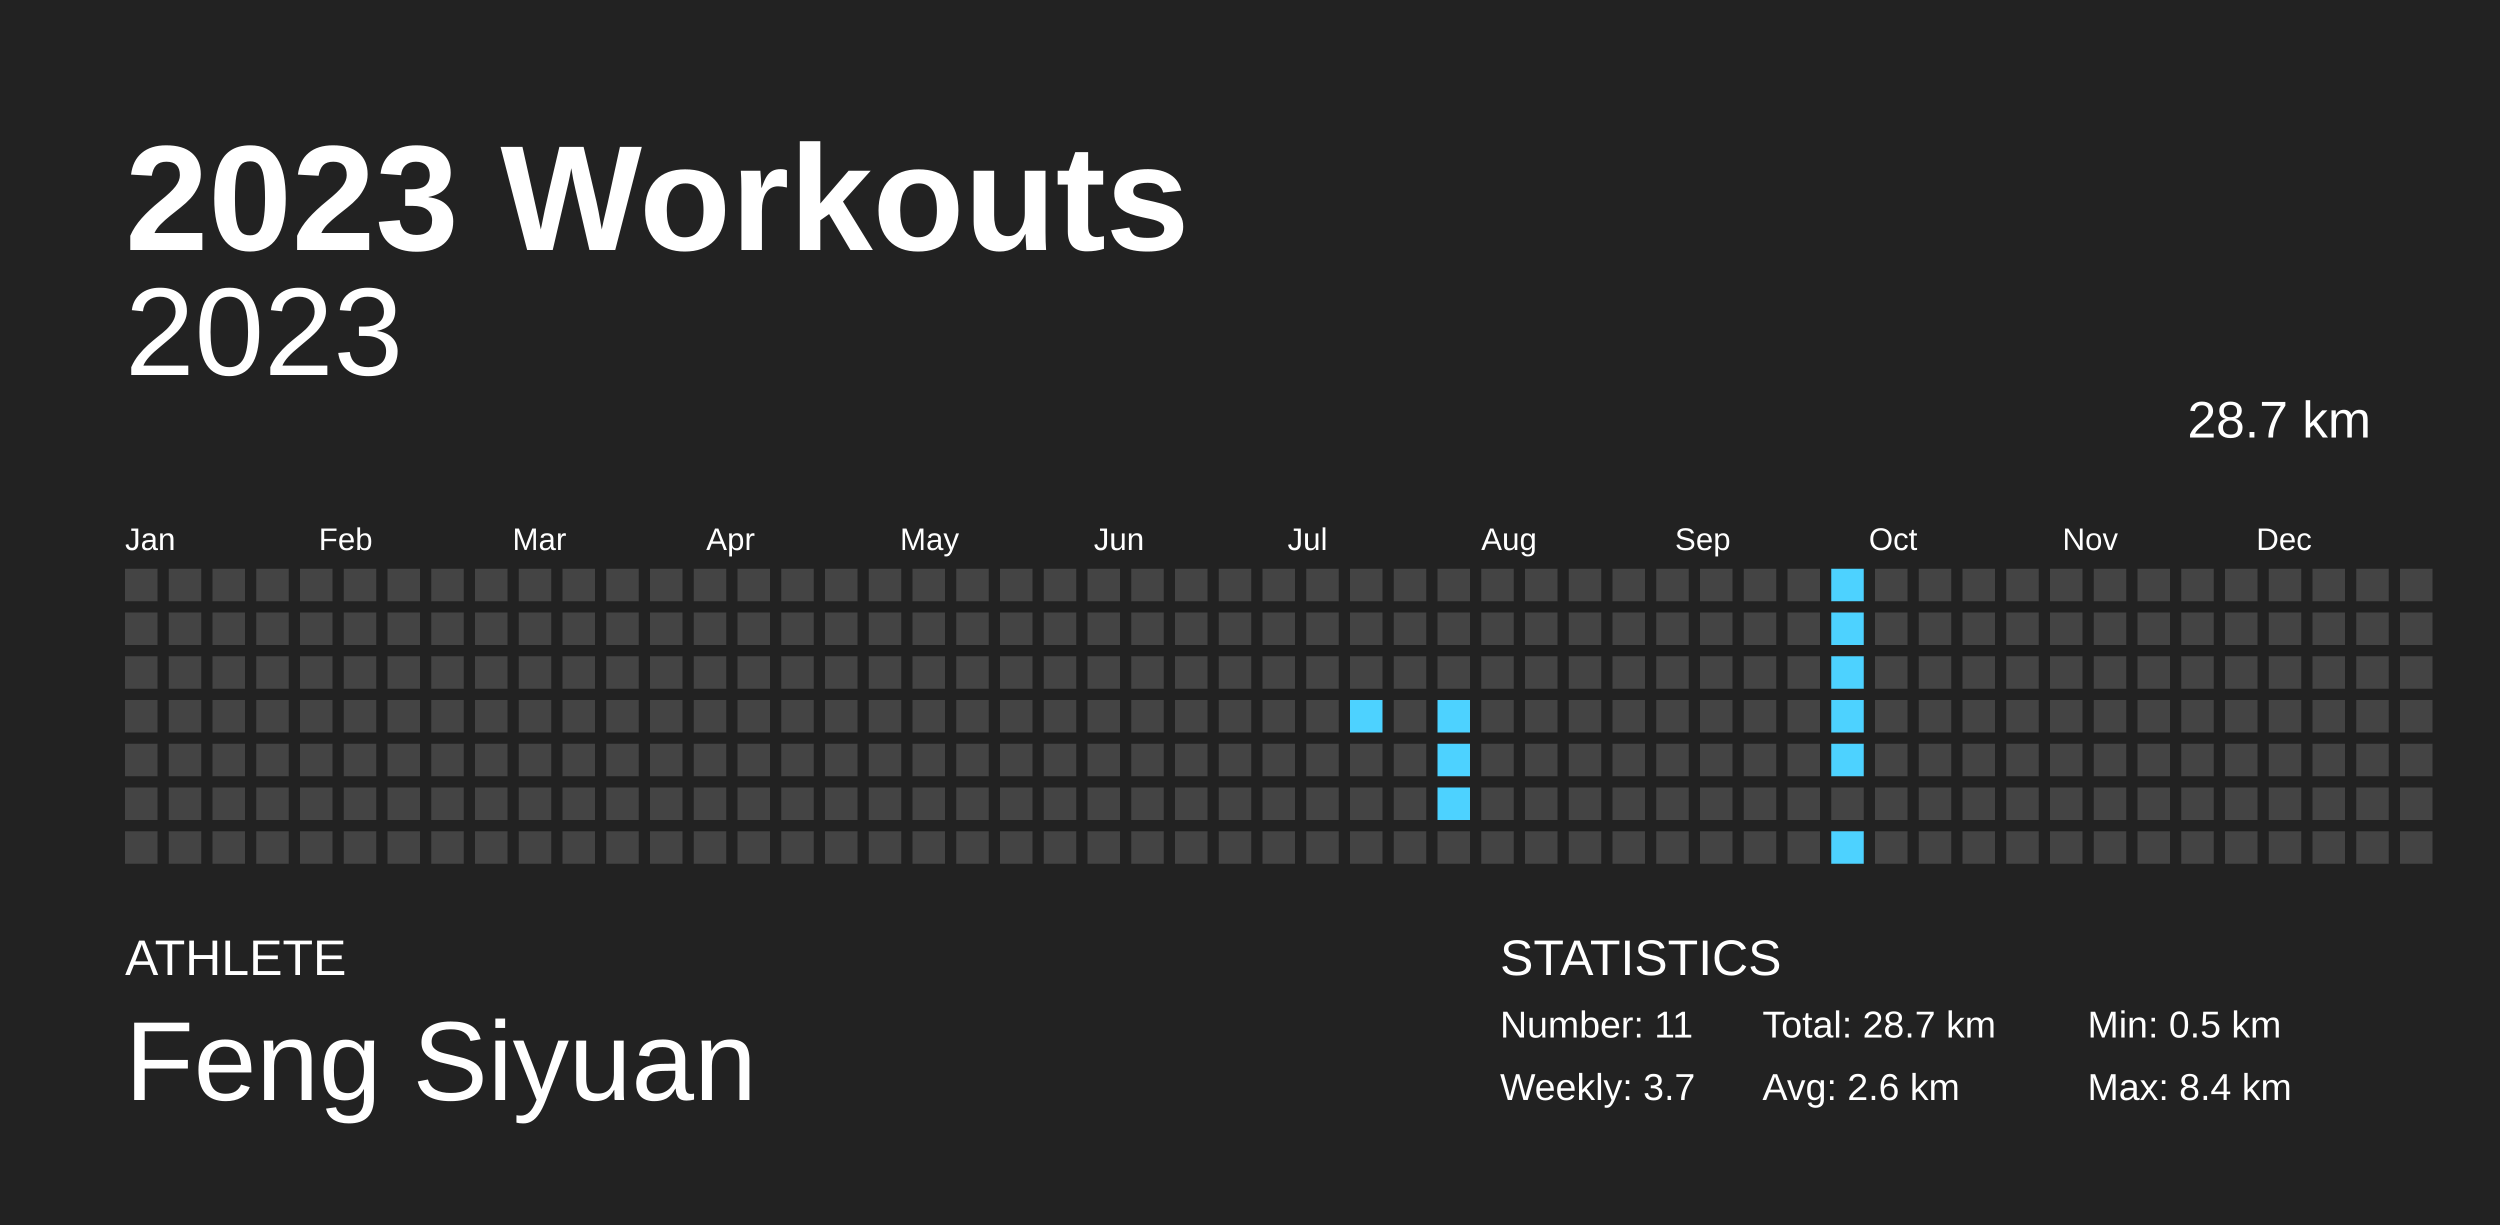
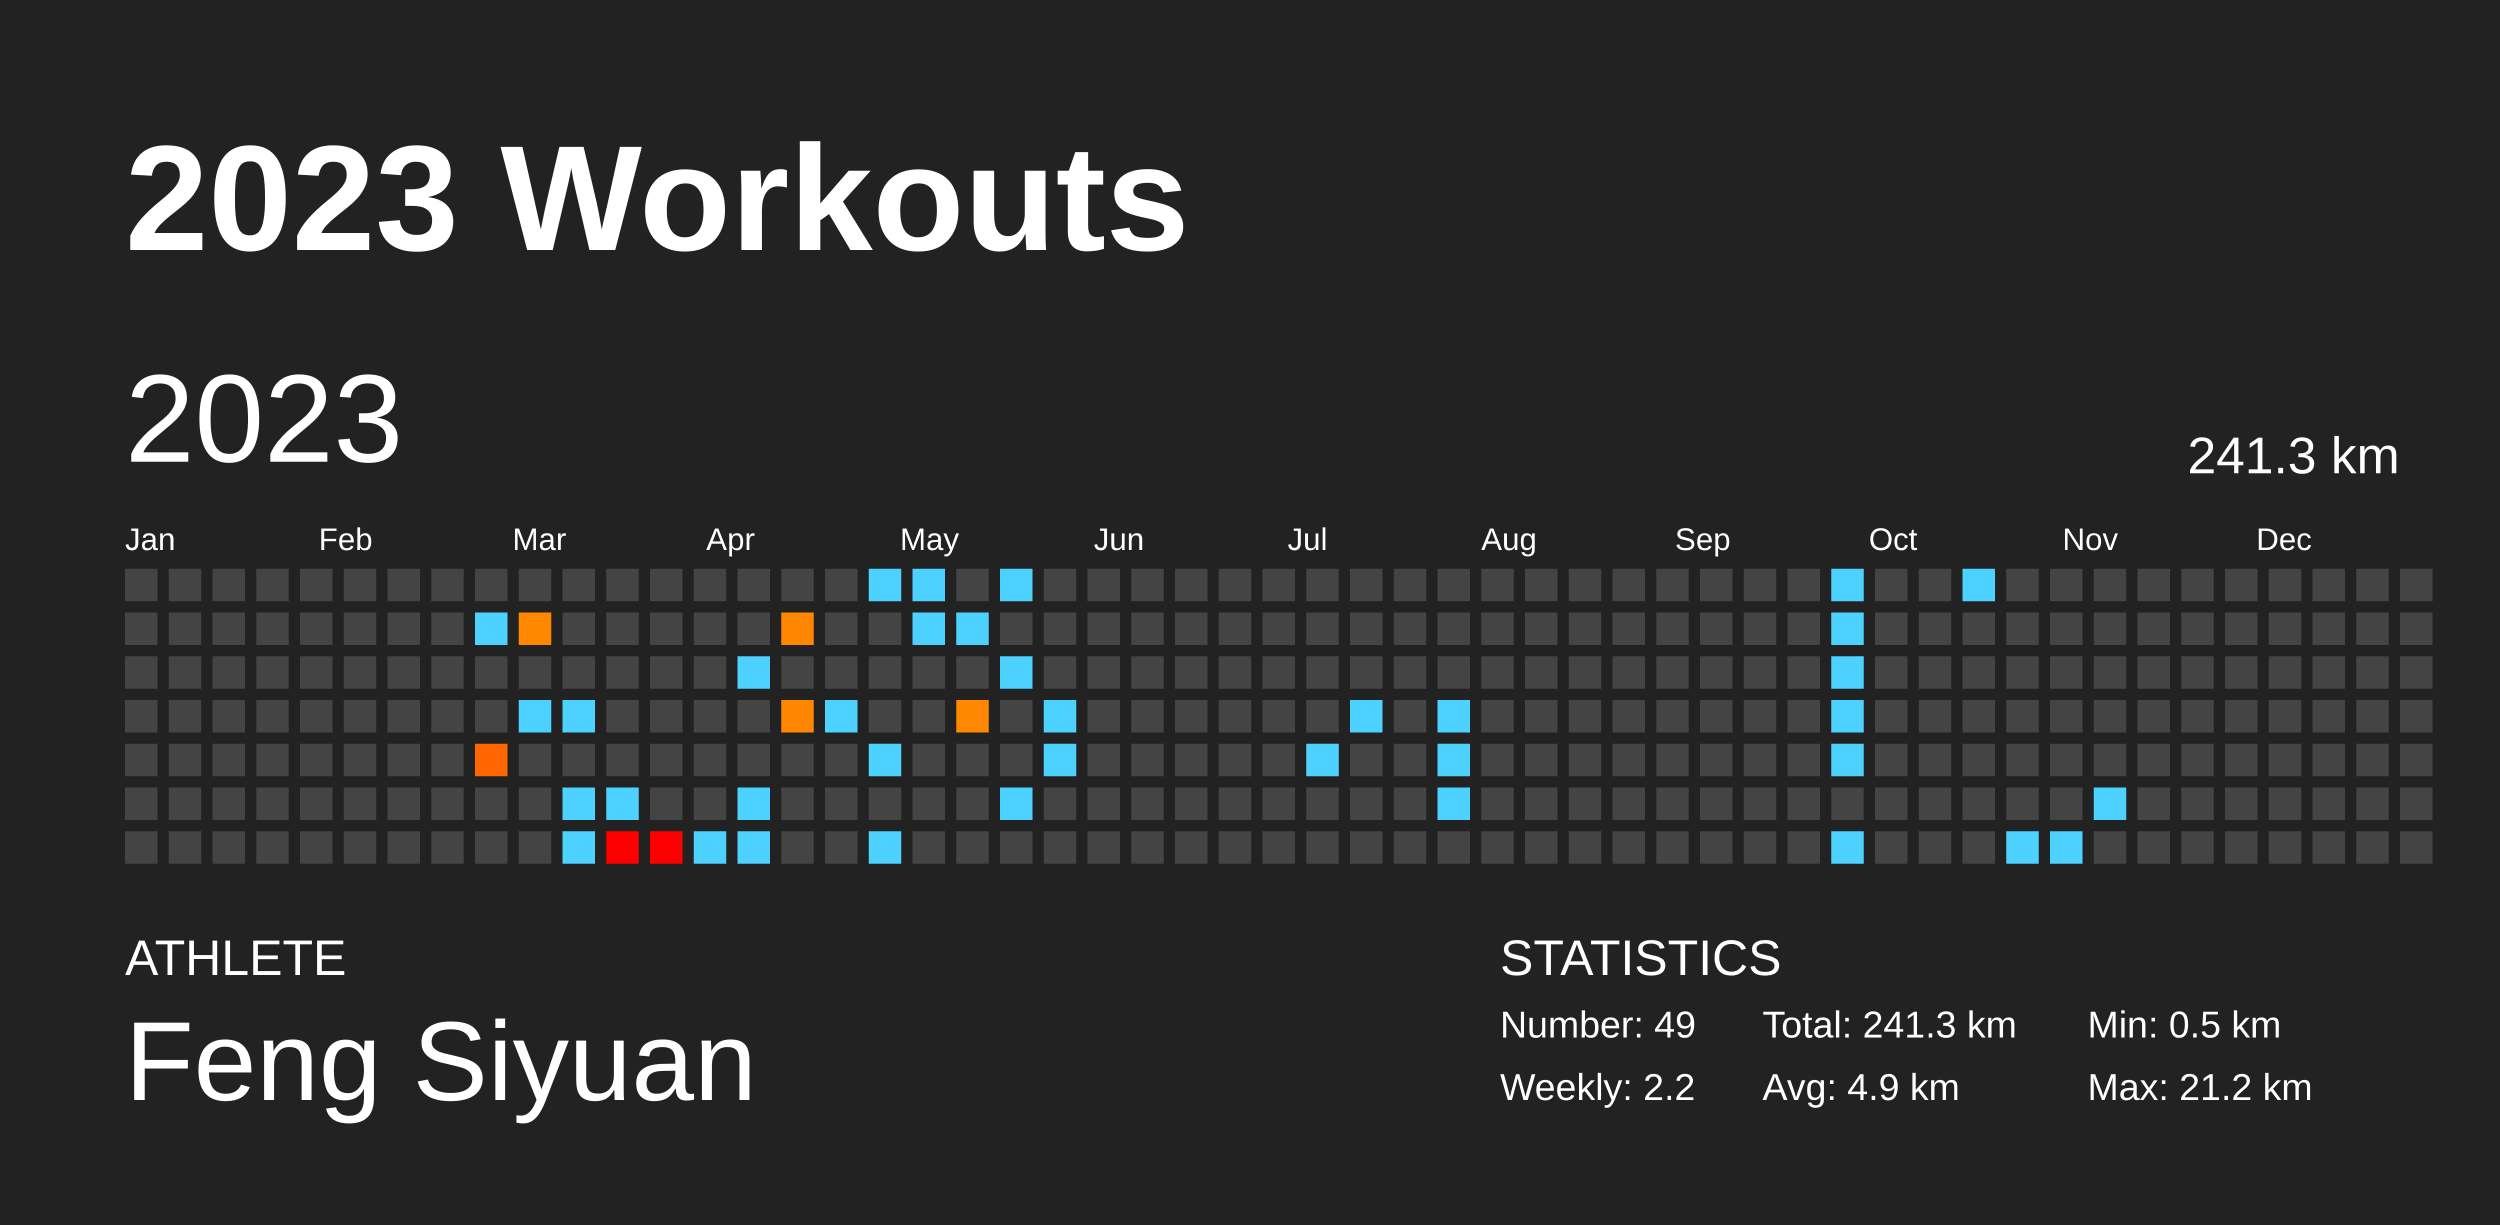
<svg xmlns="http://www.w3.org/2000/svg" baseProfile="full" height="98mm" version="1.1" viewBox="0,0,200,98" width="200mm">
  <defs />
  <rect fill="#222222" height="98" width="200" x="0" y="0" />
  <text fill="#FFFFFF" style="font-size:12px; font-family:Arial; font-weight:bold;" x="10" y="20">2023 Workouts</text>
  <text fill="#FFFFFF" style="font-size:4px; font-family:Arial" x="10" y="78">ATHLETE</text>
  <text fill="#FFFFFF" style="font-size:9px; font-family:Arial" x="10" y="88">Feng Siyuan</text>
  <text fill="#FFFFFF" style="font-size:4px; font-family:Arial" x="120" y="78">STATISTICS</text>
-   <text fill="#FFFFFF" style="font-size:3px; font-family:Arial" x="120" y="83">Number: 11</text>
-   <text fill="#FFFFFF" style="font-size:3px; font-family:Arial" x="120" y="88">Weekly: 3.7</text>
-   <text fill="#FFFFFF" style="font-size:3px; font-family:Arial" x="141" y="83">Total: 28.7 km</text>
-   <text fill="#FFFFFF" style="font-size:3px; font-family:Arial" x="141" y="88">Avg: 2.6 km</text>
+   <text fill="#FFFFFF" style="font-size:3px; font-family:Arial" x="120" y="83">Number: 49</text>
+   <text fill="#FFFFFF" style="font-size:3px; font-family:Arial" x="120" y="88">Weekly: 2.2</text>
+   <text fill="#FFFFFF" style="font-size:3px; font-family:Arial" x="141" y="83">Total: 241.3 km</text>
+   <text fill="#FFFFFF" style="font-size:3px; font-family:Arial" x="141" y="88">Avg: 4.9 km</text>
  <text fill="#FFFFFF" style="font-size:3px; font-family:Arial" x="167" y="83">Min: 0.5 km</text>
-   <text fill="#FFFFFF" style="font-size:3px; font-family:Arial" x="167" y="88">Max: 8.4 km</text>
-   <text alignment-baseline="hanging" fill="#FFFFFF" style="font-size:10.0px; font-family:Arial;" x="10" y="30">2023</text>
-   <text alignment-baseline="hanging" fill="#FFFFFF" style="font-size:4.125px; font-family:Arial;" x="175" y="35">28.7 km</text>
+   <text fill="#FFFFFF" style="font-size:3px; font-family:Arial" x="167" y="88">Max: 21.2 km</text>
+   <text dominant-baseline="hanging" fill="#FFFFFF" style="font-size:10.0px; font-family:Arial;" x="10" y="30">2023</text>
+   <text dominant-baseline="hanging" fill="#FFFFFF" style="font-size:4.125px; font-family:Arial;" x="175" y="35">241.3 km</text>
  <text fill="#FFFFFF" style="font-size:2.5px; font-family:Arial" x="10.0" y="44">Jan</text>
  <text fill="#FFFFFF" style="font-size:2.5px; font-family:Arial" x="25.5" y="44">Feb</text>
  <text fill="#FFFFFF" style="font-size:2.5px; font-family:Arial" x="41.0" y="44">Mar</text>
  <text fill="#FFFFFF" style="font-size:2.5px; font-family:Arial" x="56.5" y="44">Apr</text>
  <text fill="#FFFFFF" style="font-size:2.5px; font-family:Arial" x="72.0" y="44">May</text>
  <text fill="#FFFFFF" style="font-size:2.5px; font-family:Arial" x="87.5" y="44">Jun</text>
  <text fill="#FFFFFF" style="font-size:2.5px; font-family:Arial" x="103.0" y="44">Jul</text>
  <text fill="#FFFFFF" style="font-size:2.5px; font-family:Arial" x="118.5" y="44">Aug</text>
  <text fill="#FFFFFF" style="font-size:2.5px; font-family:Arial" x="134.0" y="44">Sep</text>
  <text fill="#FFFFFF" style="font-size:2.5px; font-family:Arial" x="149.5" y="44">Oct</text>
  <text fill="#FFFFFF" style="font-size:2.5px; font-family:Arial" x="165.0" y="44">Nov</text>
  <text fill="#FFFFFF" style="font-size:2.5px; font-family:Arial" x="180.5" y="44">Dec</text>
  <rect fill="#444444" height="2.6" width="2.6" x="10.0" y="45.5" />
  <rect fill="#444444" height="2.6" width="2.6" x="10.0" y="49.0" />
  <rect fill="#444444" height="2.6" width="2.6" x="10.0" y="52.5" />
  <rect fill="#444444" height="2.6" width="2.6" x="10.0" y="56.0" />
  <rect fill="#444444" height="2.6" width="2.6" x="10.0" y="59.5" />
  <rect fill="#444444" height="2.6" width="2.6" x="10.0" y="63.0" />
  <rect fill="#444444" height="2.6" width="2.6" x="10.0" y="66.5" />
  <rect fill="#444444" height="2.6" width="2.6" x="13.5" y="45.5" />
  <rect fill="#444444" height="2.6" width="2.6" x="13.5" y="49.0" />
  <rect fill="#444444" height="2.6" width="2.6" x="13.5" y="52.5" />
  <rect fill="#444444" height="2.6" width="2.6" x="13.5" y="56.0" />
  <rect fill="#444444" height="2.6" width="2.6" x="13.5" y="59.5" />
  <rect fill="#444444" height="2.6" width="2.6" x="13.5" y="63.0" />
  <rect fill="#444444" height="2.6" width="2.6" x="13.5" y="66.5" />
  <rect fill="#444444" height="2.6" width="2.6" x="17.0" y="45.5" />
  <rect fill="#444444" height="2.6" width="2.6" x="17.0" y="49.0" />
  <rect fill="#444444" height="2.6" width="2.6" x="17.0" y="52.5" />
  <rect fill="#444444" height="2.6" width="2.6" x="17.0" y="56.0" />
  <rect fill="#444444" height="2.6" width="2.6" x="17.0" y="59.5" />
  <rect fill="#444444" height="2.6" width="2.6" x="17.0" y="63.0" />
  <rect fill="#444444" height="2.6" width="2.6" x="17.0" y="66.5" />
  <rect fill="#444444" height="2.6" width="2.6" x="20.5" y="45.5" />
  <rect fill="#444444" height="2.6" width="2.6" x="20.5" y="49.0" />
  <rect fill="#444444" height="2.6" width="2.6" x="20.5" y="52.5" />
  <rect fill="#444444" height="2.6" width="2.6" x="20.5" y="56.0" />
  <rect fill="#444444" height="2.6" width="2.6" x="20.5" y="59.5" />
  <rect fill="#444444" height="2.6" width="2.6" x="20.5" y="63.0" />
  <rect fill="#444444" height="2.6" width="2.6" x="20.5" y="66.5" />
  <rect fill="#444444" height="2.6" width="2.6" x="24.0" y="45.5" />
  <rect fill="#444444" height="2.6" width="2.6" x="24.0" y="49.0" />
  <rect fill="#444444" height="2.6" width="2.6" x="24.0" y="52.5" />
  <rect fill="#444444" height="2.6" width="2.6" x="24.0" y="56.0" />
  <rect fill="#444444" height="2.6" width="2.6" x="24.0" y="59.5" />
  <rect fill="#444444" height="2.6" width="2.6" x="24.0" y="63.0" />
  <rect fill="#444444" height="2.6" width="2.6" x="24.0" y="66.5" />
  <rect fill="#444444" height="2.6" width="2.6" x="27.5" y="45.5" />
  <rect fill="#444444" height="2.6" width="2.6" x="27.5" y="49.0" />
  <rect fill="#444444" height="2.6" width="2.6" x="27.5" y="52.5" />
  <rect fill="#444444" height="2.6" width="2.6" x="27.5" y="56.0" />
  <rect fill="#444444" height="2.6" width="2.6" x="27.5" y="59.5" />
  <rect fill="#444444" height="2.6" width="2.6" x="27.5" y="63.0" />
  <rect fill="#444444" height="2.6" width="2.6" x="27.5" y="66.5" />
  <rect fill="#444444" height="2.6" width="2.6" x="31.0" y="45.5" />
  <rect fill="#444444" height="2.6" width="2.6" x="31.0" y="49.0" />
  <rect fill="#444444" height="2.6" width="2.6" x="31.0" y="52.5" />
  <rect fill="#444444" height="2.6" width="2.6" x="31.0" y="56.0" />
  <rect fill="#444444" height="2.6" width="2.6" x="31.0" y="59.5" />
  <rect fill="#444444" height="2.6" width="2.6" x="31.0" y="63.0" />
  <rect fill="#444444" height="2.6" width="2.6" x="31.0" y="66.5" />
  <rect fill="#444444" height="2.6" width="2.6" x="34.5" y="45.5" />
  <rect fill="#444444" height="2.6" width="2.6" x="34.5" y="49.0" />
  <rect fill="#444444" height="2.6" width="2.6" x="34.5" y="52.5" />
  <rect fill="#444444" height="2.6" width="2.6" x="34.5" y="56.0" />
  <rect fill="#444444" height="2.6" width="2.6" x="34.5" y="59.5" />
  <rect fill="#444444" height="2.6" width="2.6" x="34.5" y="63.0" />
  <rect fill="#444444" height="2.6" width="2.6" x="34.5" y="66.5" />
  <rect fill="#444444" height="2.6" width="2.6" x="38.0" y="45.5" />
-   <rect fill="#444444" height="2.6" width="2.6" x="38.0" y="49.0" />
+   <rect fill="#4dd2ff" height="2.6" width="2.6" x="38.0" y="49.0" />
  <rect fill="#444444" height="2.6" width="2.6" x="38.0" y="52.5" />
  <rect fill="#444444" height="2.6" width="2.6" x="38.0" y="56.0" />
-   <rect fill="#444444" height="2.6" width="2.6" x="38.0" y="59.5" />
+   <rect fill="#ff6800" height="2.6" width="2.6" x="38.0" y="59.5" />
  <rect fill="#444444" height="2.6" width="2.6" x="38.0" y="63.0" />
  <rect fill="#444444" height="2.6" width="2.6" x="38.0" y="66.5" />
  <rect fill="#444444" height="2.6" width="2.6" x="41.5" y="45.5" />
-   <rect fill="#444444" height="2.6" width="2.6" x="41.5" y="49.0" />
+   <rect fill="#ff8800" height="2.6" width="2.6" x="41.5" y="49.0" />
  <rect fill="#444444" height="2.6" width="2.6" x="41.5" y="52.5" />
-   <rect fill="#444444" height="2.6" width="2.6" x="41.5" y="56.0" />
+   <rect fill="#4dd2ff" height="2.6" width="2.6" x="41.5" y="56.0" />
  <rect fill="#444444" height="2.6" width="2.6" x="41.5" y="59.5" />
  <rect fill="#444444" height="2.6" width="2.6" x="41.5" y="63.0" />
  <rect fill="#444444" height="2.6" width="2.6" x="41.5" y="66.5" />
  <rect fill="#444444" height="2.6" width="2.6" x="45.0" y="45.5" />
  <rect fill="#444444" height="2.6" width="2.6" x="45.0" y="49.0" />
  <rect fill="#444444" height="2.6" width="2.6" x="45.0" y="52.5" />
-   <rect fill="#444444" height="2.6" width="2.6" x="45.0" y="56.0" />
+   <rect fill="#4dd2ff" height="2.6" width="2.6" x="45.0" y="56.0" />
  <rect fill="#444444" height="2.6" width="2.6" x="45.0" y="59.5" />
-   <rect fill="#444444" height="2.6" width="2.6" x="45.0" y="63.0" />
-   <rect fill="#444444" height="2.6" width="2.6" x="45.0" y="66.5" />
+   <rect fill="#4dd2ff" height="2.6" width="2.6" x="45.0" y="63.0" />
+   <rect fill="#4dd2ff" height="2.6" width="2.6" x="45.0" y="66.5" />
  <rect fill="#444444" height="2.6" width="2.6" x="48.5" y="45.5" />
  <rect fill="#444444" height="2.6" width="2.6" x="48.5" y="49.0" />
  <rect fill="#444444" height="2.6" width="2.6" x="48.5" y="52.5" />
  <rect fill="#444444" height="2.6" width="2.6" x="48.5" y="56.0" />
  <rect fill="#444444" height="2.6" width="2.6" x="48.5" y="59.5" />
-   <rect fill="#444444" height="2.6" width="2.6" x="48.5" y="63.0" />
-   <rect fill="#444444" height="2.6" width="2.6" x="48.5" y="66.5" />
+   <rect fill="#4dd2ff" height="2.6" width="2.6" x="48.5" y="63.0" />
+   <rect fill="red" height="2.6" width="2.6" x="48.5" y="66.5" />
  <rect fill="#444444" height="2.6" width="2.6" x="52.0" y="45.5" />
  <rect fill="#444444" height="2.6" width="2.6" x="52.0" y="49.0" />
  <rect fill="#444444" height="2.6" width="2.6" x="52.0" y="52.5" />
  <rect fill="#444444" height="2.6" width="2.6" x="52.0" y="56.0" />
  <rect fill="#444444" height="2.6" width="2.6" x="52.0" y="59.5" />
  <rect fill="#444444" height="2.6" width="2.6" x="52.0" y="63.0" />
-   <rect fill="#444444" height="2.6" width="2.6" x="52.0" y="66.5" />
+   <rect fill="red" height="2.6" width="2.6" x="52.0" y="66.5" />
  <rect fill="#444444" height="2.6" width="2.6" x="55.5" y="45.5" />
  <rect fill="#444444" height="2.6" width="2.6" x="55.5" y="49.0" />
  <rect fill="#444444" height="2.6" width="2.6" x="55.5" y="52.5" />
  <rect fill="#444444" height="2.6" width="2.6" x="55.5" y="56.0" />
  <rect fill="#444444" height="2.6" width="2.6" x="55.5" y="59.5" />
  <rect fill="#444444" height="2.6" width="2.6" x="55.5" y="63.0" />
-   <rect fill="#444444" height="2.6" width="2.6" x="55.5" y="66.5" />
+   <rect fill="#4dd2ff" height="2.6" width="2.6" x="55.5" y="66.5" />
  <rect fill="#444444" height="2.6" width="2.6" x="59.0" y="45.5" />
  <rect fill="#444444" height="2.6" width="2.6" x="59.0" y="49.0" />
-   <rect fill="#444444" height="2.6" width="2.6" x="59.0" y="52.5" />
+   <rect fill="#4dd2ff" height="2.6" width="2.6" x="59.0" y="52.5" />
  <rect fill="#444444" height="2.6" width="2.6" x="59.0" y="56.0" />
  <rect fill="#444444" height="2.6" width="2.6" x="59.0" y="59.5" />
-   <rect fill="#444444" height="2.6" width="2.6" x="59.0" y="63.0" />
-   <rect fill="#444444" height="2.6" width="2.6" x="59.0" y="66.5" />
+   <rect fill="#4dd2ff" height="2.6" width="2.6" x="59.0" y="63.0" />
+   <rect fill="#4dd2ff" height="2.6" width="2.6" x="59.0" y="66.5" />
  <rect fill="#444444" height="2.6" width="2.6" x="62.5" y="45.5" />
-   <rect fill="#444444" height="2.6" width="2.6" x="62.5" y="49.0" />
+   <rect fill="#ff8600" height="2.6" width="2.6" x="62.5" y="49.0" />
  <rect fill="#444444" height="2.6" width="2.6" x="62.5" y="52.5" />
-   <rect fill="#444444" height="2.6" width="2.6" x="62.5" y="56.0" />
+   <rect fill="#ff8700" height="2.6" width="2.6" x="62.5" y="56.0" />
  <rect fill="#444444" height="2.6" width="2.6" x="62.5" y="59.5" />
  <rect fill="#444444" height="2.6" width="2.6" x="62.5" y="63.0" />
  <rect fill="#444444" height="2.6" width="2.6" x="62.5" y="66.5" />
  <rect fill="#444444" height="2.6" width="2.6" x="66.0" y="45.5" />
  <rect fill="#444444" height="2.6" width="2.6" x="66.0" y="49.0" />
  <rect fill="#444444" height="2.6" width="2.6" x="66.0" y="52.5" />
-   <rect fill="#444444" height="2.6" width="2.6" x="66.0" y="56.0" />
+   <rect fill="#4dd2ff" height="2.6" width="2.6" x="66.0" y="56.0" />
  <rect fill="#444444" height="2.6" width="2.6" x="66.0" y="59.5" />
  <rect fill="#444444" height="2.6" width="2.6" x="66.0" y="63.0" />
  <rect fill="#444444" height="2.6" width="2.6" x="66.0" y="66.5" />
-   <rect fill="#444444" height="2.6" width="2.6" x="69.5" y="45.5" />
+   <rect fill="#4dd2ff" height="2.6" width="2.6" x="69.5" y="45.5" />
  <rect fill="#444444" height="2.6" width="2.6" x="69.5" y="49.0" />
  <rect fill="#444444" height="2.6" width="2.6" x="69.5" y="52.5" />
  <rect fill="#444444" height="2.6" width="2.6" x="69.5" y="56.0" />
-   <rect fill="#444444" height="2.6" width="2.6" x="69.5" y="59.5" />
+   <rect fill="#4dd2ff" height="2.6" width="2.6" x="69.5" y="59.5" />
  <rect fill="#444444" height="2.6" width="2.6" x="69.5" y="63.0" />
-   <rect fill="#444444" height="2.6" width="2.6" x="69.5" y="66.5" />
-   <rect fill="#444444" height="2.6" width="2.6" x="73.0" y="45.5" />
-   <rect fill="#444444" height="2.6" width="2.6" x="73.0" y="49.0" />
+   <rect fill="#4dd2ff" height="2.6" width="2.6" x="69.5" y="66.5" />
+   <rect fill="#4dd2ff" height="2.6" width="2.6" x="73.0" y="45.5" />
+   <rect fill="#4dd2ff" height="2.6" width="2.6" x="73.0" y="49.0" />
  <rect fill="#444444" height="2.6" width="2.6" x="73.0" y="52.5" />
  <rect fill="#444444" height="2.6" width="2.6" x="73.0" y="56.0" />
  <rect fill="#444444" height="2.6" width="2.6" x="73.0" y="59.5" />
  <rect fill="#444444" height="2.6" width="2.6" x="73.0" y="63.0" />
  <rect fill="#444444" height="2.6" width="2.6" x="73.0" y="66.5" />
  <rect fill="#444444" height="2.6" width="2.6" x="76.5" y="45.5" />
-   <rect fill="#444444" height="2.6" width="2.6" x="76.5" y="49.0" />
+   <rect fill="#4dd2ff" height="2.6" width="2.6" x="76.5" y="49.0" />
  <rect fill="#444444" height="2.6" width="2.6" x="76.5" y="52.5" />
-   <rect fill="#444444" height="2.6" width="2.6" x="76.5" y="56.0" />
+   <rect fill="#ff8800" height="2.6" width="2.6" x="76.5" y="56.0" />
  <rect fill="#444444" height="2.6" width="2.6" x="76.5" y="59.5" />
  <rect fill="#444444" height="2.6" width="2.6" x="76.5" y="63.0" />
  <rect fill="#444444" height="2.6" width="2.6" x="76.5" y="66.5" />
-   <rect fill="#444444" height="2.6" width="2.6" x="80.0" y="45.5" />
+   <rect fill="#4dd2ff" height="2.6" width="2.6" x="80.0" y="45.5" />
  <rect fill="#444444" height="2.6" width="2.6" x="80.0" y="49.0" />
-   <rect fill="#444444" height="2.6" width="2.6" x="80.0" y="52.5" />
+   <rect fill="#4dd2ff" height="2.6" width="2.6" x="80.0" y="52.5" />
  <rect fill="#444444" height="2.6" width="2.6" x="80.0" y="56.0" />
  <rect fill="#444444" height="2.6" width="2.6" x="80.0" y="59.5" />
-   <rect fill="#444444" height="2.6" width="2.6" x="80.0" y="63.0" />
+   <rect fill="#4dd2ff" height="2.6" width="2.6" x="80.0" y="63.0" />
  <rect fill="#444444" height="2.6" width="2.6" x="80.0" y="66.5" />
  <rect fill="#444444" height="2.6" width="2.6" x="83.5" y="45.5" />
  <rect fill="#444444" height="2.6" width="2.6" x="83.5" y="49.0" />
  <rect fill="#444444" height="2.6" width="2.6" x="83.5" y="52.5" />
-   <rect fill="#444444" height="2.6" width="2.6" x="83.5" y="56.0" />
-   <rect fill="#444444" height="2.6" width="2.6" x="83.5" y="59.5" />
+   <rect fill="#4dd2ff" height="2.6" width="2.6" x="83.5" y="56.0" />
+   <rect fill="#4dd2ff" height="2.6" width="2.6" x="83.5" y="59.5" />
  <rect fill="#444444" height="2.6" width="2.6" x="83.5" y="63.0" />
  <rect fill="#444444" height="2.6" width="2.6" x="83.5" y="66.5" />
  <rect fill="#444444" height="2.6" width="2.6" x="87.0" y="45.5" />
  <rect fill="#444444" height="2.6" width="2.6" x="87.0" y="49.0" />
  <rect fill="#444444" height="2.6" width="2.6" x="87.0" y="52.5" />
  <rect fill="#444444" height="2.6" width="2.6" x="87.0" y="56.0" />
  <rect fill="#444444" height="2.6" width="2.6" x="87.0" y="59.5" />
  <rect fill="#444444" height="2.6" width="2.6" x="87.0" y="63.0" />
  <rect fill="#444444" height="2.6" width="2.6" x="87.0" y="66.5" />
  <rect fill="#444444" height="2.6" width="2.6" x="90.5" y="45.5" />
  <rect fill="#444444" height="2.6" width="2.6" x="90.5" y="49.0" />
  <rect fill="#444444" height="2.6" width="2.6" x="90.5" y="52.5" />
  <rect fill="#444444" height="2.6" width="2.6" x="90.5" y="56.0" />
  <rect fill="#444444" height="2.6" width="2.6" x="90.5" y="59.5" />
  <rect fill="#444444" height="2.6" width="2.6" x="90.5" y="63.0" />
  <rect fill="#444444" height="2.6" width="2.6" x="90.5" y="66.5" />
  <rect fill="#444444" height="2.6" width="2.6" x="94.0" y="45.5" />
  <rect fill="#444444" height="2.6" width="2.6" x="94.0" y="49.0" />
  <rect fill="#444444" height="2.6" width="2.6" x="94.0" y="52.5" />
  <rect fill="#444444" height="2.6" width="2.6" x="94.0" y="56.0" />
  <rect fill="#444444" height="2.6" width="2.6" x="94.0" y="59.5" />
  <rect fill="#444444" height="2.6" width="2.6" x="94.0" y="63.0" />
  <rect fill="#444444" height="2.6" width="2.6" x="94.0" y="66.5" />
  <rect fill="#444444" height="2.6" width="2.6" x="97.5" y="45.5" />
  <rect fill="#444444" height="2.6" width="2.6" x="97.5" y="49.0" />
  <rect fill="#444444" height="2.6" width="2.6" x="97.5" y="52.5" />
  <rect fill="#444444" height="2.6" width="2.6" x="97.5" y="56.0" />
  <rect fill="#444444" height="2.6" width="2.6" x="97.5" y="59.5" />
  <rect fill="#444444" height="2.6" width="2.6" x="97.5" y="63.0" />
  <rect fill="#444444" height="2.6" width="2.6" x="97.5" y="66.5" />
  <rect fill="#444444" height="2.6" width="2.6" x="101.0" y="45.5" />
  <rect fill="#444444" height="2.6" width="2.6" x="101.0" y="49.0" />
  <rect fill="#444444" height="2.6" width="2.6" x="101.0" y="52.5" />
  <rect fill="#444444" height="2.6" width="2.6" x="101.0" y="56.0" />
  <rect fill="#444444" height="2.6" width="2.6" x="101.0" y="59.5" />
  <rect fill="#444444" height="2.6" width="2.6" x="101.0" y="63.0" />
  <rect fill="#444444" height="2.6" width="2.6" x="101.0" y="66.5" />
  <rect fill="#444444" height="2.6" width="2.6" x="104.5" y="45.5" />
  <rect fill="#444444" height="2.6" width="2.6" x="104.5" y="49.0" />
  <rect fill="#444444" height="2.6" width="2.6" x="104.5" y="52.5" />
  <rect fill="#444444" height="2.6" width="2.6" x="104.5" y="56.0" />
-   <rect fill="#444444" height="2.6" width="2.6" x="104.5" y="59.5" />
+   <rect fill="#4dd2ff" height="2.6" width="2.6" x="104.5" y="59.5" />
  <rect fill="#444444" height="2.6" width="2.6" x="104.5" y="63.0" />
  <rect fill="#444444" height="2.6" width="2.6" x="104.5" y="66.5" />
  <rect fill="#444444" height="2.6" width="2.6" x="108.0" y="45.5" />
  <rect fill="#444444" height="2.6" width="2.6" x="108.0" y="49.0" />
  <rect fill="#444444" height="2.6" width="2.6" x="108.0" y="52.5" />
  <rect fill="#4dd2ff" height="2.6" width="2.6" x="108.0" y="56.0" />
  <rect fill="#444444" height="2.6" width="2.6" x="108.0" y="59.5" />
  <rect fill="#444444" height="2.6" width="2.6" x="108.0" y="63.0" />
  <rect fill="#444444" height="2.6" width="2.6" x="108.0" y="66.5" />
  <rect fill="#444444" height="2.6" width="2.6" x="111.5" y="45.5" />
  <rect fill="#444444" height="2.6" width="2.6" x="111.5" y="49.0" />
  <rect fill="#444444" height="2.6" width="2.6" x="111.5" y="52.5" />
  <rect fill="#444444" height="2.6" width="2.6" x="111.5" y="56.0" />
  <rect fill="#444444" height="2.6" width="2.6" x="111.5" y="59.5" />
  <rect fill="#444444" height="2.6" width="2.6" x="111.5" y="63.0" />
  <rect fill="#444444" height="2.6" width="2.6" x="111.5" y="66.5" />
  <rect fill="#444444" height="2.6" width="2.6" x="115.0" y="45.5" />
  <rect fill="#444444" height="2.6" width="2.6" x="115.0" y="49.0" />
  <rect fill="#444444" height="2.6" width="2.6" x="115.0" y="52.5" />
  <rect fill="#4dd2ff" height="2.6" width="2.6" x="115.0" y="56.0" />
  <rect fill="#4dd2ff" height="2.6" width="2.6" x="115.0" y="59.5" />
  <rect fill="#4dd2ff" height="2.6" width="2.6" x="115.0" y="63.0" />
  <rect fill="#444444" height="2.6" width="2.6" x="115.0" y="66.5" />
  <rect fill="#444444" height="2.6" width="2.6" x="118.5" y="45.5" />
  <rect fill="#444444" height="2.6" width="2.6" x="118.5" y="49.0" />
  <rect fill="#444444" height="2.6" width="2.6" x="118.5" y="52.5" />
  <rect fill="#444444" height="2.6" width="2.6" x="118.5" y="56.0" />
  <rect fill="#444444" height="2.6" width="2.6" x="118.5" y="59.5" />
  <rect fill="#444444" height="2.6" width="2.6" x="118.5" y="63.0" />
  <rect fill="#444444" height="2.6" width="2.6" x="118.5" y="66.5" />
  <rect fill="#444444" height="2.6" width="2.6" x="122.0" y="45.5" />
  <rect fill="#444444" height="2.6" width="2.6" x="122.0" y="49.0" />
  <rect fill="#444444" height="2.6" width="2.6" x="122.0" y="52.5" />
  <rect fill="#444444" height="2.6" width="2.6" x="122.0" y="56.0" />
  <rect fill="#444444" height="2.6" width="2.6" x="122.0" y="59.5" />
  <rect fill="#444444" height="2.6" width="2.6" x="122.0" y="63.0" />
  <rect fill="#444444" height="2.6" width="2.6" x="122.0" y="66.5" />
  <rect fill="#444444" height="2.6" width="2.6" x="125.5" y="45.5" />
  <rect fill="#444444" height="2.6" width="2.6" x="125.5" y="49.0" />
  <rect fill="#444444" height="2.6" width="2.6" x="125.5" y="52.5" />
  <rect fill="#444444" height="2.6" width="2.6" x="125.5" y="56.0" />
  <rect fill="#444444" height="2.6" width="2.6" x="125.5" y="59.5" />
  <rect fill="#444444" height="2.6" width="2.6" x="125.5" y="63.0" />
  <rect fill="#444444" height="2.6" width="2.6" x="125.5" y="66.5" />
  <rect fill="#444444" height="2.6" width="2.6" x="129.0" y="45.5" />
  <rect fill="#444444" height="2.6" width="2.6" x="129.0" y="49.0" />
  <rect fill="#444444" height="2.6" width="2.6" x="129.0" y="52.5" />
  <rect fill="#444444" height="2.6" width="2.6" x="129.0" y="56.0" />
  <rect fill="#444444" height="2.6" width="2.6" x="129.0" y="59.5" />
  <rect fill="#444444" height="2.6" width="2.6" x="129.0" y="63.0" />
  <rect fill="#444444" height="2.6" width="2.6" x="129.0" y="66.5" />
  <rect fill="#444444" height="2.6" width="2.6" x="132.5" y="45.5" />
  <rect fill="#444444" height="2.6" width="2.6" x="132.5" y="49.0" />
  <rect fill="#444444" height="2.6" width="2.6" x="132.5" y="52.5" />
  <rect fill="#444444" height="2.6" width="2.6" x="132.5" y="56.0" />
  <rect fill="#444444" height="2.6" width="2.6" x="132.5" y="59.5" />
  <rect fill="#444444" height="2.6" width="2.6" x="132.5" y="63.0" />
  <rect fill="#444444" height="2.6" width="2.6" x="132.5" y="66.5" />
  <rect fill="#444444" height="2.6" width="2.6" x="136.0" y="45.5" />
  <rect fill="#444444" height="2.6" width="2.6" x="136.0" y="49.0" />
  <rect fill="#444444" height="2.6" width="2.6" x="136.0" y="52.5" />
  <rect fill="#444444" height="2.6" width="2.6" x="136.0" y="56.0" />
  <rect fill="#444444" height="2.6" width="2.6" x="136.0" y="59.5" />
  <rect fill="#444444" height="2.6" width="2.6" x="136.0" y="63.0" />
  <rect fill="#444444" height="2.6" width="2.6" x="136.0" y="66.5" />
  <rect fill="#444444" height="2.6" width="2.6" x="139.5" y="45.5" />
  <rect fill="#444444" height="2.6" width="2.6" x="139.5" y="49.0" />
  <rect fill="#444444" height="2.6" width="2.6" x="139.5" y="52.5" />
  <rect fill="#444444" height="2.6" width="2.6" x="139.5" y="56.0" />
  <rect fill="#444444" height="2.6" width="2.6" x="139.5" y="59.5" />
  <rect fill="#444444" height="2.6" width="2.6" x="139.5" y="63.0" />
  <rect fill="#444444" height="2.6" width="2.6" x="139.5" y="66.5" />
  <rect fill="#444444" height="2.6" width="2.6" x="143.0" y="45.5" />
  <rect fill="#444444" height="2.6" width="2.6" x="143.0" y="49.0" />
  <rect fill="#444444" height="2.6" width="2.6" x="143.0" y="52.5" />
  <rect fill="#444444" height="2.6" width="2.6" x="143.0" y="56.0" />
  <rect fill="#444444" height="2.6" width="2.6" x="143.0" y="59.5" />
  <rect fill="#444444" height="2.6" width="2.6" x="143.0" y="63.0" />
  <rect fill="#444444" height="2.6" width="2.6" x="143.0" y="66.5" />
  <rect fill="#4dd2ff" height="2.6" width="2.6" x="146.5" y="45.5" />
  <rect fill="#4dd2ff" height="2.6" width="2.6" x="146.5" y="49.0" />
  <rect fill="#4dd2ff" height="2.6" width="2.6" x="146.5" y="52.5" />
  <rect fill="#4dd2ff" height="2.6" width="2.6" x="146.5" y="56.0" />
  <rect fill="#4dd2ff" height="2.6" width="2.6" x="146.5" y="59.5" />
  <rect fill="#444444" height="2.6" width="2.6" x="146.5" y="63.0" />
  <rect fill="#4dd2ff" height="2.6" width="2.6" x="146.5" y="66.5" />
  <rect fill="#444444" height="2.6" width="2.6" x="150.0" y="45.5" />
  <rect fill="#444444" height="2.6" width="2.6" x="150.0" y="49.0" />
  <rect fill="#444444" height="2.6" width="2.6" x="150.0" y="52.5" />
  <rect fill="#444444" height="2.6" width="2.6" x="150.0" y="56.0" />
  <rect fill="#444444" height="2.6" width="2.6" x="150.0" y="59.5" />
  <rect fill="#444444" height="2.6" width="2.6" x="150.0" y="63.0" />
  <rect fill="#444444" height="2.6" width="2.6" x="150.0" y="66.5" />
  <rect fill="#444444" height="2.6" width="2.6" x="153.5" y="45.5" />
  <rect fill="#444444" height="2.6" width="2.6" x="153.5" y="49.0" />
  <rect fill="#444444" height="2.6" width="2.6" x="153.5" y="52.5" />
  <rect fill="#444444" height="2.6" width="2.6" x="153.5" y="56.0" />
  <rect fill="#444444" height="2.6" width="2.6" x="153.5" y="59.5" />
  <rect fill="#444444" height="2.6" width="2.6" x="153.5" y="63.0" />
  <rect fill="#444444" height="2.6" width="2.6" x="153.5" y="66.5" />
-   <rect fill="#444444" height="2.6" width="2.6" x="157.0" y="45.5" />
+   <rect fill="#4dd2ff" height="2.6" width="2.6" x="157.0" y="45.5" />
  <rect fill="#444444" height="2.6" width="2.6" x="157.0" y="49.0" />
  <rect fill="#444444" height="2.6" width="2.6" x="157.0" y="52.5" />
  <rect fill="#444444" height="2.6" width="2.6" x="157.0" y="56.0" />
  <rect fill="#444444" height="2.6" width="2.6" x="157.0" y="59.5" />
  <rect fill="#444444" height="2.6" width="2.6" x="157.0" y="63.0" />
  <rect fill="#444444" height="2.6" width="2.6" x="157.0" y="66.5" />
  <rect fill="#444444" height="2.6" width="2.6" x="160.5" y="45.5" />
  <rect fill="#444444" height="2.6" width="2.6" x="160.5" y="49.0" />
  <rect fill="#444444" height="2.6" width="2.6" x="160.5" y="52.5" />
  <rect fill="#444444" height="2.6" width="2.6" x="160.5" y="56.0" />
  <rect fill="#444444" height="2.6" width="2.6" x="160.5" y="59.5" />
  <rect fill="#444444" height="2.6" width="2.6" x="160.5" y="63.0" />
-   <rect fill="#444444" height="2.6" width="2.6" x="160.5" y="66.5" />
+   <rect fill="#4dd2ff" height="2.6" width="2.6" x="160.5" y="66.5" />
  <rect fill="#444444" height="2.6" width="2.6" x="164.0" y="45.5" />
  <rect fill="#444444" height="2.6" width="2.6" x="164.0" y="49.0" />
  <rect fill="#444444" height="2.6" width="2.6" x="164.0" y="52.5" />
  <rect fill="#444444" height="2.6" width="2.6" x="164.0" y="56.0" />
  <rect fill="#444444" height="2.6" width="2.6" x="164.0" y="59.5" />
  <rect fill="#444444" height="2.6" width="2.6" x="164.0" y="63.0" />
-   <rect fill="#444444" height="2.6" width="2.6" x="164.0" y="66.5" />
+   <rect fill="#4dd2ff" height="2.6" width="2.6" x="164.0" y="66.5" />
  <rect fill="#444444" height="2.6" width="2.6" x="167.5" y="45.5" />
  <rect fill="#444444" height="2.6" width="2.6" x="167.5" y="49.0" />
  <rect fill="#444444" height="2.6" width="2.6" x="167.5" y="52.5" />
  <rect fill="#444444" height="2.6" width="2.6" x="167.5" y="56.0" />
  <rect fill="#444444" height="2.6" width="2.6" x="167.5" y="59.5" />
-   <rect fill="#444444" height="2.6" width="2.6" x="167.5" y="63.0" />
+   <rect fill="#4dd2ff" height="2.6" width="2.6" x="167.5" y="63.0" />
  <rect fill="#444444" height="2.6" width="2.6" x="167.5" y="66.5" />
  <rect fill="#444444" height="2.6" width="2.6" x="171.0" y="45.5" />
  <rect fill="#444444" height="2.6" width="2.6" x="171.0" y="49.0" />
  <rect fill="#444444" height="2.6" width="2.6" x="171.0" y="52.5" />
  <rect fill="#444444" height="2.6" width="2.6" x="171.0" y="56.0" />
  <rect fill="#444444" height="2.6" width="2.6" x="171.0" y="59.5" />
  <rect fill="#444444" height="2.6" width="2.6" x="171.0" y="63.0" />
  <rect fill="#444444" height="2.6" width="2.6" x="171.0" y="66.5" />
  <rect fill="#444444" height="2.6" width="2.6" x="174.5" y="45.5" />
  <rect fill="#444444" height="2.6" width="2.6" x="174.5" y="49.0" />
  <rect fill="#444444" height="2.6" width="2.6" x="174.5" y="52.5" />
  <rect fill="#444444" height="2.6" width="2.6" x="174.5" y="56.0" />
  <rect fill="#444444" height="2.6" width="2.6" x="174.5" y="59.5" />
  <rect fill="#444444" height="2.6" width="2.6" x="174.5" y="63.0" />
  <rect fill="#444444" height="2.6" width="2.6" x="174.5" y="66.5" />
  <rect fill="#444444" height="2.6" width="2.6" x="178.0" y="45.5" />
  <rect fill="#444444" height="2.6" width="2.6" x="178.0" y="49.0" />
  <rect fill="#444444" height="2.6" width="2.6" x="178.0" y="52.5" />
  <rect fill="#444444" height="2.6" width="2.6" x="178.0" y="56.0" />
  <rect fill="#444444" height="2.6" width="2.6" x="178.0" y="59.5" />
  <rect fill="#444444" height="2.6" width="2.6" x="178.0" y="63.0" />
  <rect fill="#444444" height="2.6" width="2.6" x="178.0" y="66.5" />
  <rect fill="#444444" height="2.6" width="2.6" x="181.5" y="45.5" />
  <rect fill="#444444" height="2.6" width="2.6" x="181.5" y="49.0" />
  <rect fill="#444444" height="2.6" width="2.6" x="181.5" y="52.5" />
  <rect fill="#444444" height="2.6" width="2.6" x="181.5" y="56.0" />
  <rect fill="#444444" height="2.6" width="2.6" x="181.5" y="59.5" />
  <rect fill="#444444" height="2.6" width="2.6" x="181.5" y="63.0" />
  <rect fill="#444444" height="2.6" width="2.6" x="181.5" y="66.5" />
  <rect fill="#444444" height="2.6" width="2.6" x="185.0" y="45.5" />
  <rect fill="#444444" height="2.6" width="2.6" x="185.0" y="49.0" />
  <rect fill="#444444" height="2.6" width="2.6" x="185.0" y="52.5" />
  <rect fill="#444444" height="2.6" width="2.6" x="185.0" y="56.0" />
  <rect fill="#444444" height="2.6" width="2.6" x="185.0" y="59.5" />
  <rect fill="#444444" height="2.6" width="2.6" x="185.0" y="63.0" />
  <rect fill="#444444" height="2.6" width="2.6" x="185.0" y="66.5" />
  <rect fill="#444444" height="2.6" width="2.6" x="188.5" y="45.5" />
  <rect fill="#444444" height="2.6" width="2.6" x="188.5" y="49.0" />
  <rect fill="#444444" height="2.6" width="2.6" x="188.5" y="52.5" />
  <rect fill="#444444" height="2.6" width="2.6" x="188.5" y="56.0" />
  <rect fill="#444444" height="2.6" width="2.6" x="188.5" y="59.5" />
  <rect fill="#444444" height="2.6" width="2.6" x="188.5" y="63.0" />
  <rect fill="#444444" height="2.6" width="2.6" x="188.5" y="66.5" />
  <rect fill="#444444" height="2.6" width="2.6" x="192.0" y="45.5" />
  <rect fill="#444444" height="2.6" width="2.6" x="192.0" y="49.0" />
  <rect fill="#444444" height="2.6" width="2.6" x="192.0" y="52.5" />
  <rect fill="#444444" height="2.6" width="2.6" x="192.0" y="56.0" />
  <rect fill="#444444" height="2.6" width="2.6" x="192.0" y="59.5" />
  <rect fill="#444444" height="2.6" width="2.6" x="192.0" y="63.0" />
  <rect fill="#444444" height="2.6" width="2.6" x="192.0" y="66.5" />
</svg>
